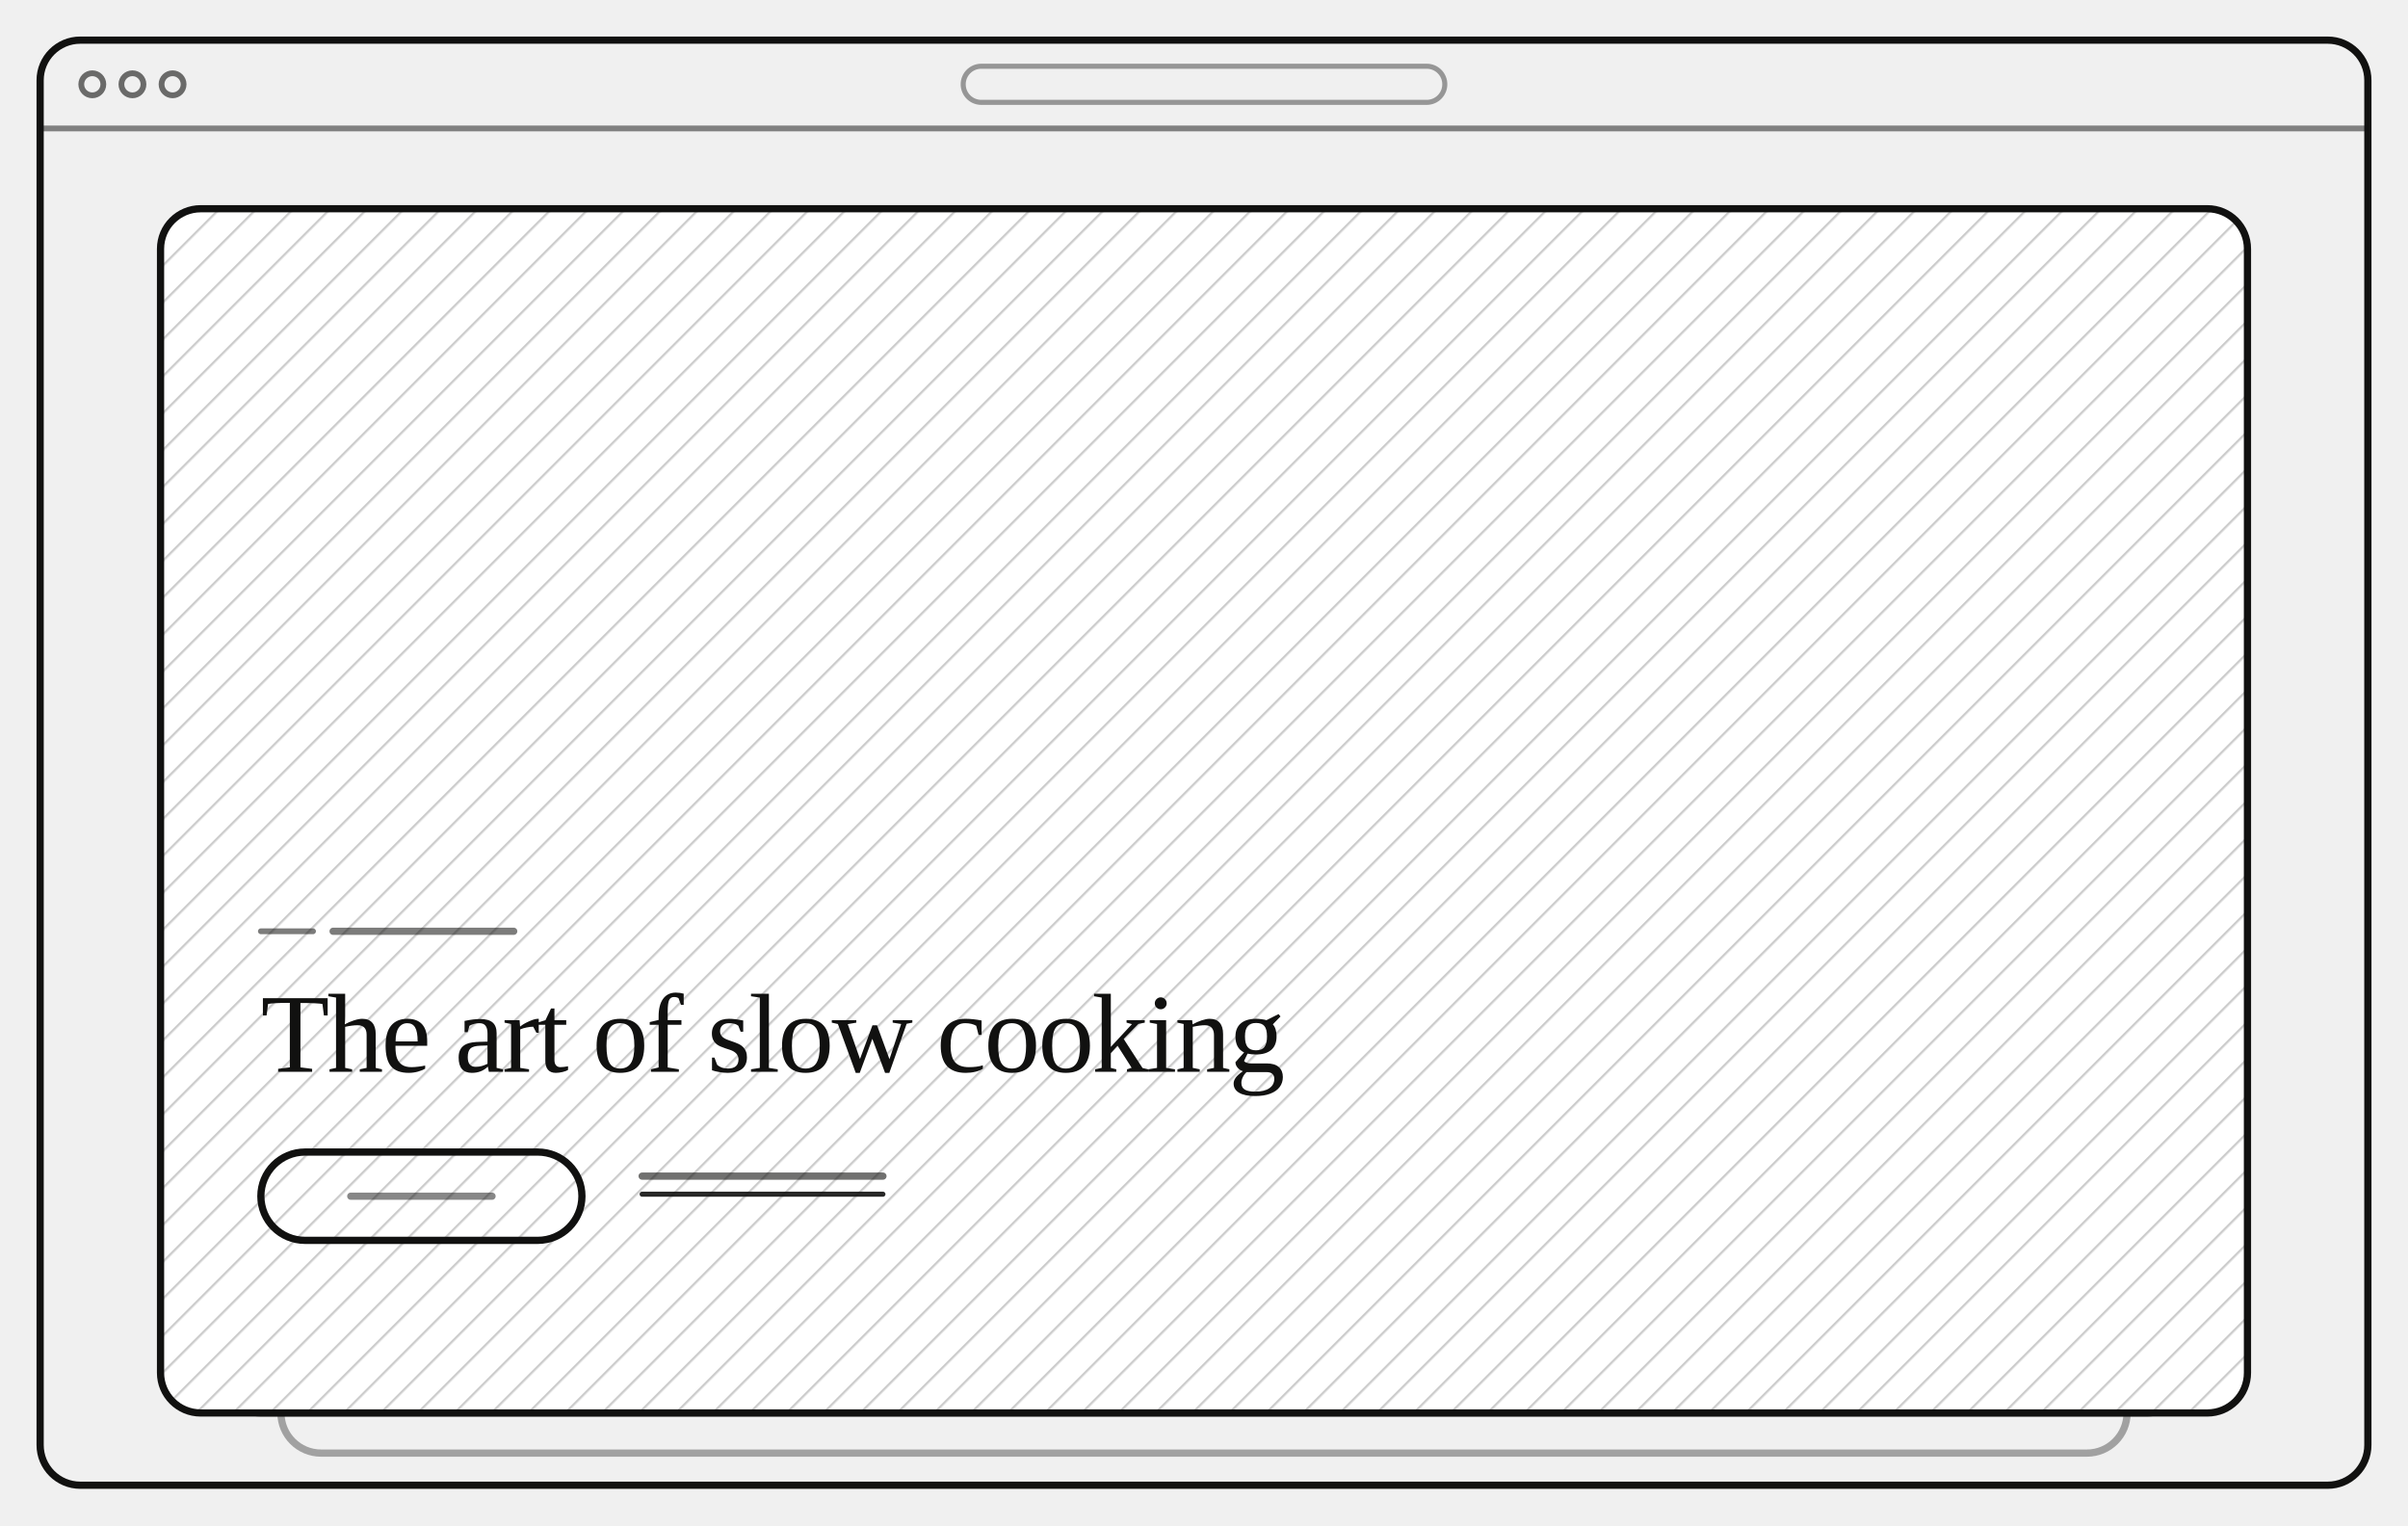
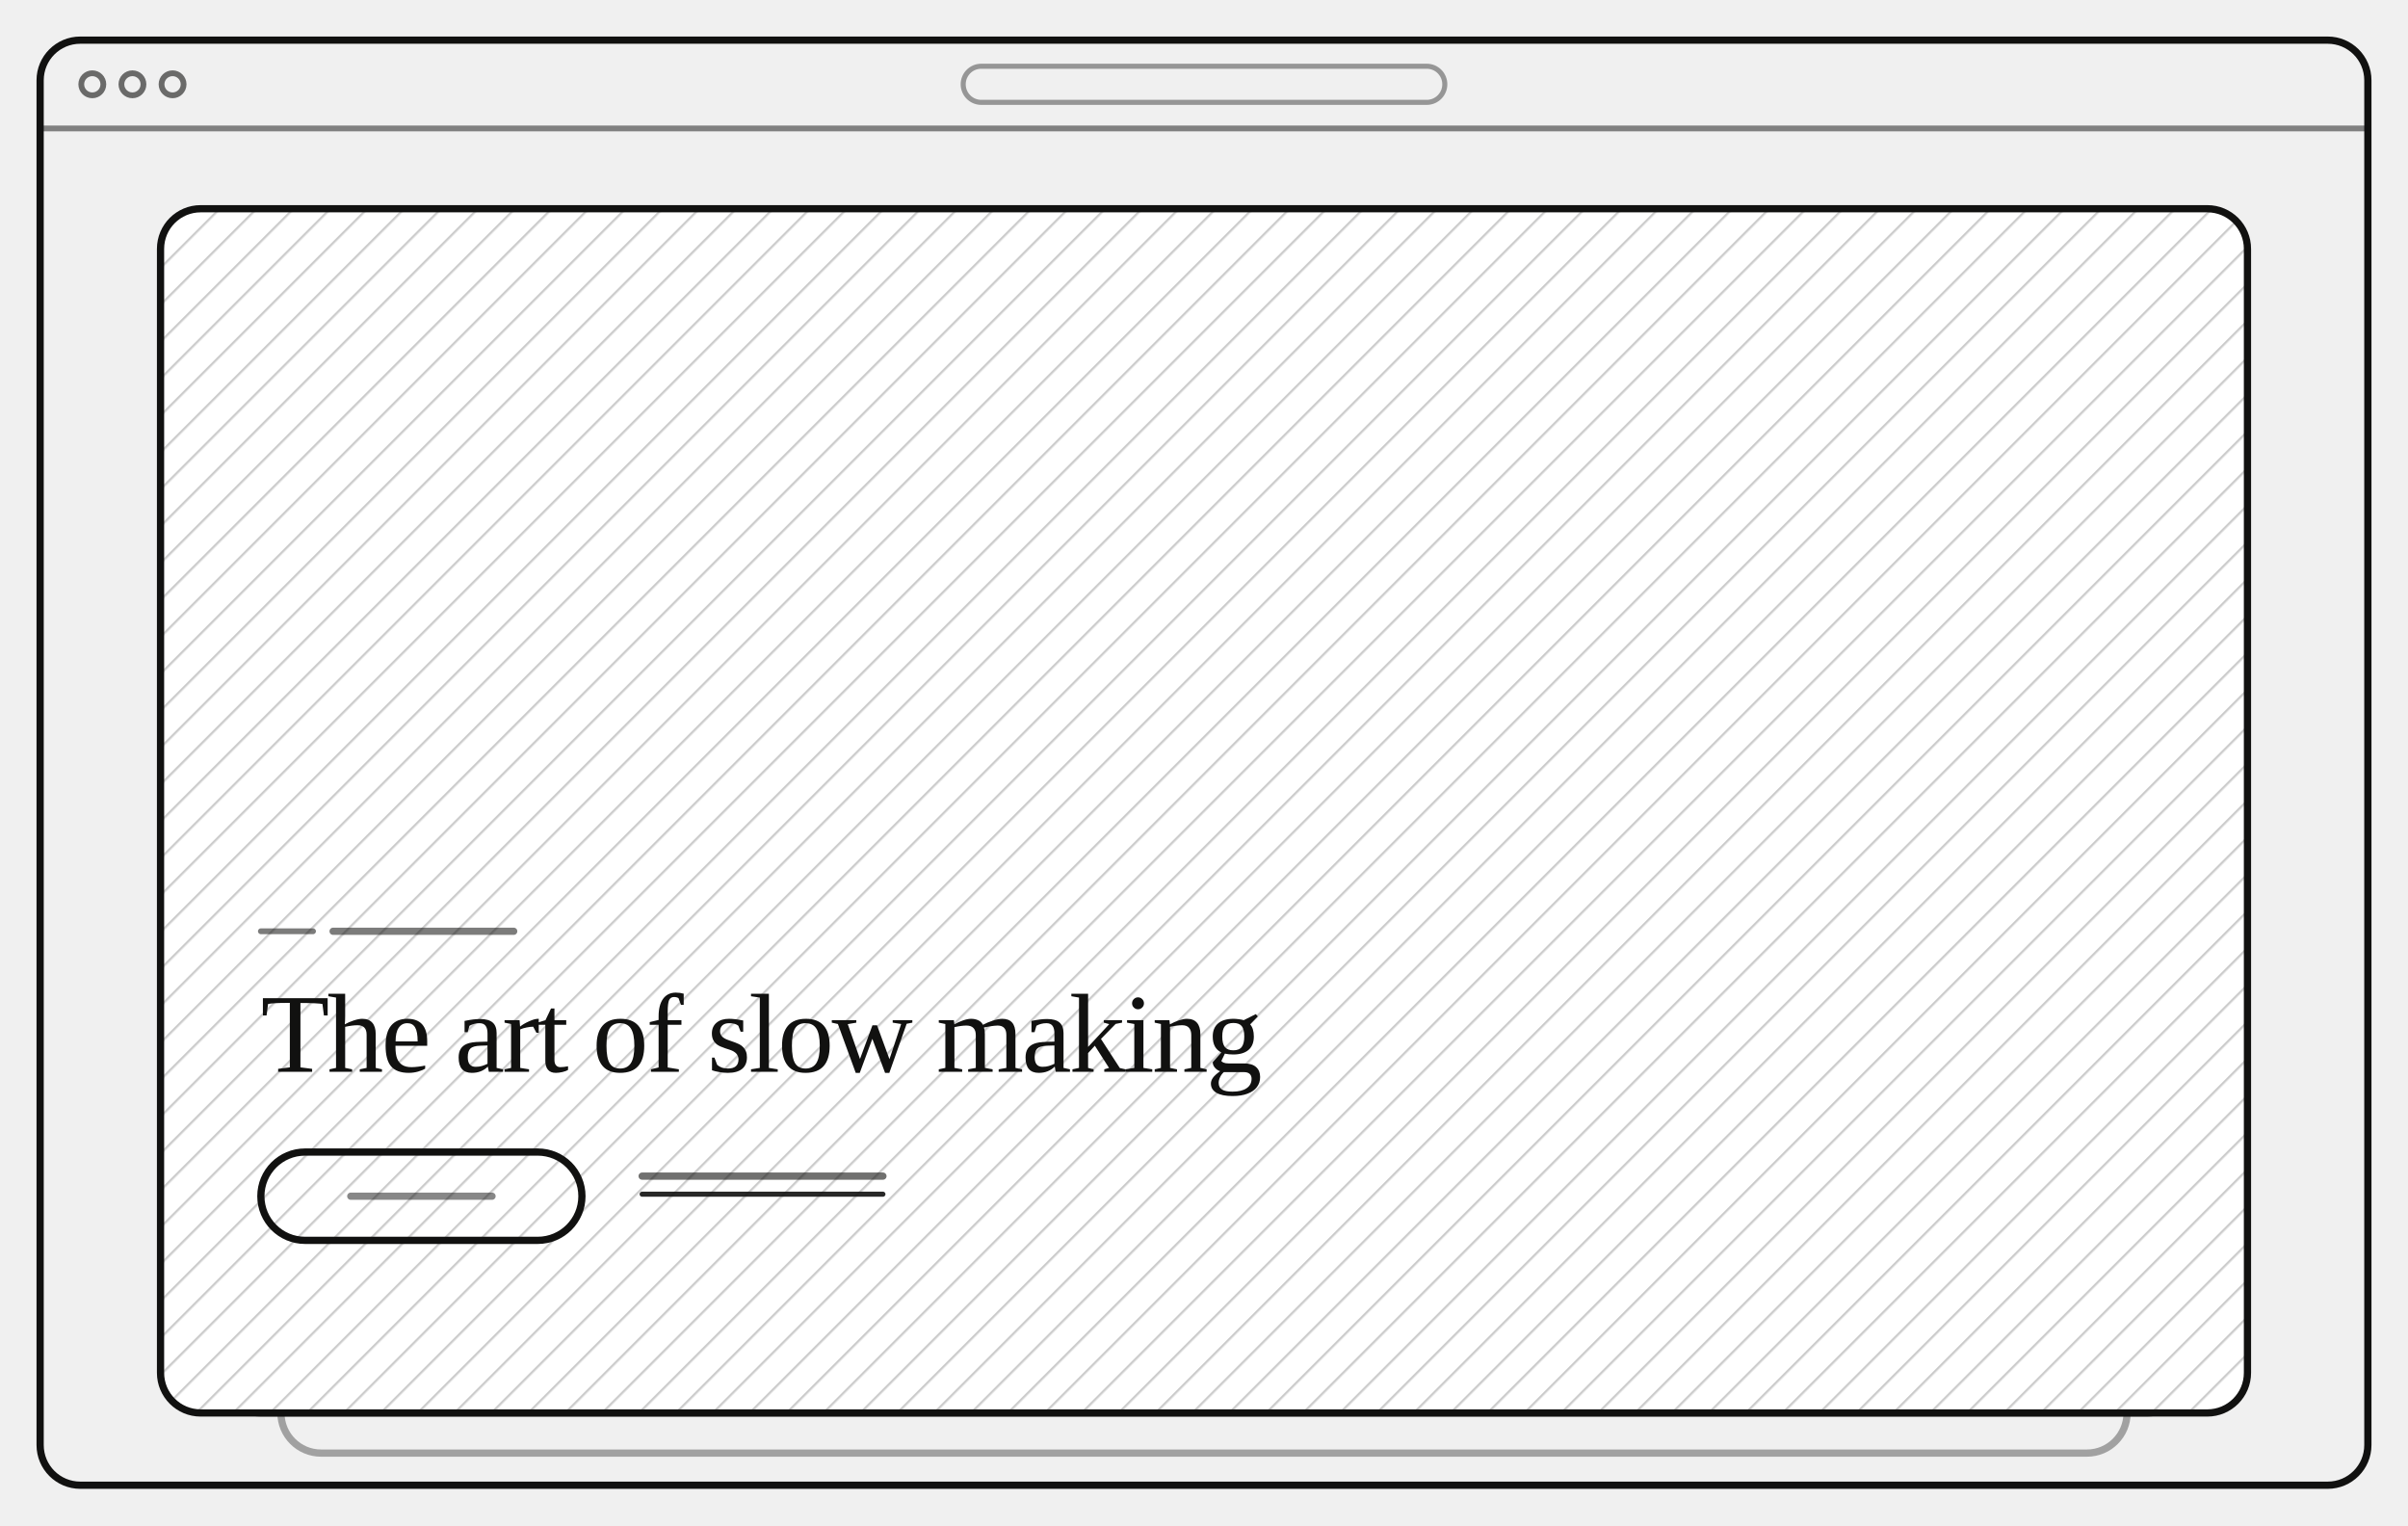
<svg xmlns="http://www.w3.org/2000/svg" viewBox="0 0 1200 760" aria-hidden="true">
  <defs>
    <pattern id="s-lf-deck-m-h" width="13" height="13" patternUnits="userSpaceOnUse" patternTransform="rotate(45)">
      <line x1="0" y1="0" x2="0" y2="13" stroke="#111110" stroke-width="2.34" stroke-opacity=".2" />
    </pattern>
    <clipPath id="s-lf-deck-m-c">
      <path d="M20,64 H1180 V720 a20,20 0 0 1 -20,20 H40 a20,20 0 0 1 -20,-20 Z" />
    </clipPath>
  </defs>
  <rect x="20" y="20" width="1160" height="720" rx="20" fill="none" stroke="#111110" stroke-width="3.60" />
  <line x1="20" y1="64" x2="1180" y2="64" stroke="#111110" stroke-width="2.88" stroke-opacity=".5" />
  <circle cx="46" cy="42" r="5.5" fill="none" stroke="#111110" stroke-width="2.88" stroke-opacity=".6" />
  <circle cx="66" cy="42" r="5.5" fill="none" stroke="#111110" stroke-width="2.88" stroke-opacity=".6" />
  <circle cx="86" cy="42" r="5.5" fill="none" stroke="#111110" stroke-width="2.88" stroke-opacity=".6" />
  <rect x="480" y="33" width="240" height="18" rx="9" fill="none" stroke="#111110" stroke-width="2.52" stroke-opacity=".4" />
  <g clip-path="url(#s-lf-deck-m-c)">
    <g transform="translate(20 64)">
      <rect x="120" y="120" width="920" height="540" rx="20" stroke="#111110" stroke-width="3.60" stroke-opacity="0.35" fill="none" stroke-linecap="round" stroke-linejoin="round" />
      <rect x="90" y="80" width="980" height="560" rx="20" stroke="#111110" stroke-width="3.60" stroke-opacity="0.6" fill="none" stroke-linecap="round" stroke-linejoin="round" />
      <rect x="60" y="40" width="1040" height="600" rx="20" fill="#ffffff" fill-opacity="1" stroke="none" />
      <rect x="60" y="40" width="1040" height="600" rx="20" fill="url(#s-lf-deck-m-h)" stroke="none" />
      <rect x="60" y="40" width="1040" height="600" rx="20" stroke="#111110" stroke-width="3.60" stroke-opacity="1.0" fill="none" stroke-linecap="round" stroke-linejoin="round" />
      <line x1="110" y1="400" x2="136" y2="400" stroke="#111110" stroke-width="2.88" stroke-opacity="0.55" fill="none" stroke-linecap="round" stroke-linejoin="round" />
      <line x1="146" y1="400" x2="236" y2="400" stroke="#111110" stroke-width="3.60" stroke-opacity="0.55" fill="none" stroke-linecap="round" stroke-linejoin="round" />
-       <text x="110" y="470" font-family="Fraunces, Georgia, 'Times New Roman', serif" font-size="56" font-weight="300" letter-spacing="-1.12" text-anchor="start" fill="#111110" fill-opacity="1.0">The art of slow cooking</text>
+       <text x="110" y="470" font-family="Fraunces, Georgia, 'Times New Roman', serif" font-size="56" font-weight="300" letter-spacing="-1.12" text-anchor="start" fill="#111110" fill-opacity="1.0">The art of slow making</text>
      <rect x="110" y="510" width="160" height="44" rx="22.0" stroke="#111110" stroke-width="3.60" stroke-opacity="1.0" fill="none" stroke-linecap="round" stroke-linejoin="round" />
      <line x1="154.8" y1="532.0" x2="225.2" y2="532.0" stroke="#111110" stroke-width="3.60" stroke-opacity="0.5" fill="none" stroke-linecap="round" stroke-linejoin="round" />
      <line x1="300" y1="522" x2="420" y2="522" stroke="#111110" stroke-width="3.60" stroke-opacity="0.6" fill="none" stroke-linecap="round" stroke-linejoin="round" />
      <line x1="300" y1="531" x2="420" y2="531" stroke="#111110" stroke-width="2.52" stroke-opacity="0.9" fill="none" stroke-linecap="round" stroke-linejoin="round" />
    </g>
  </g>
</svg>
